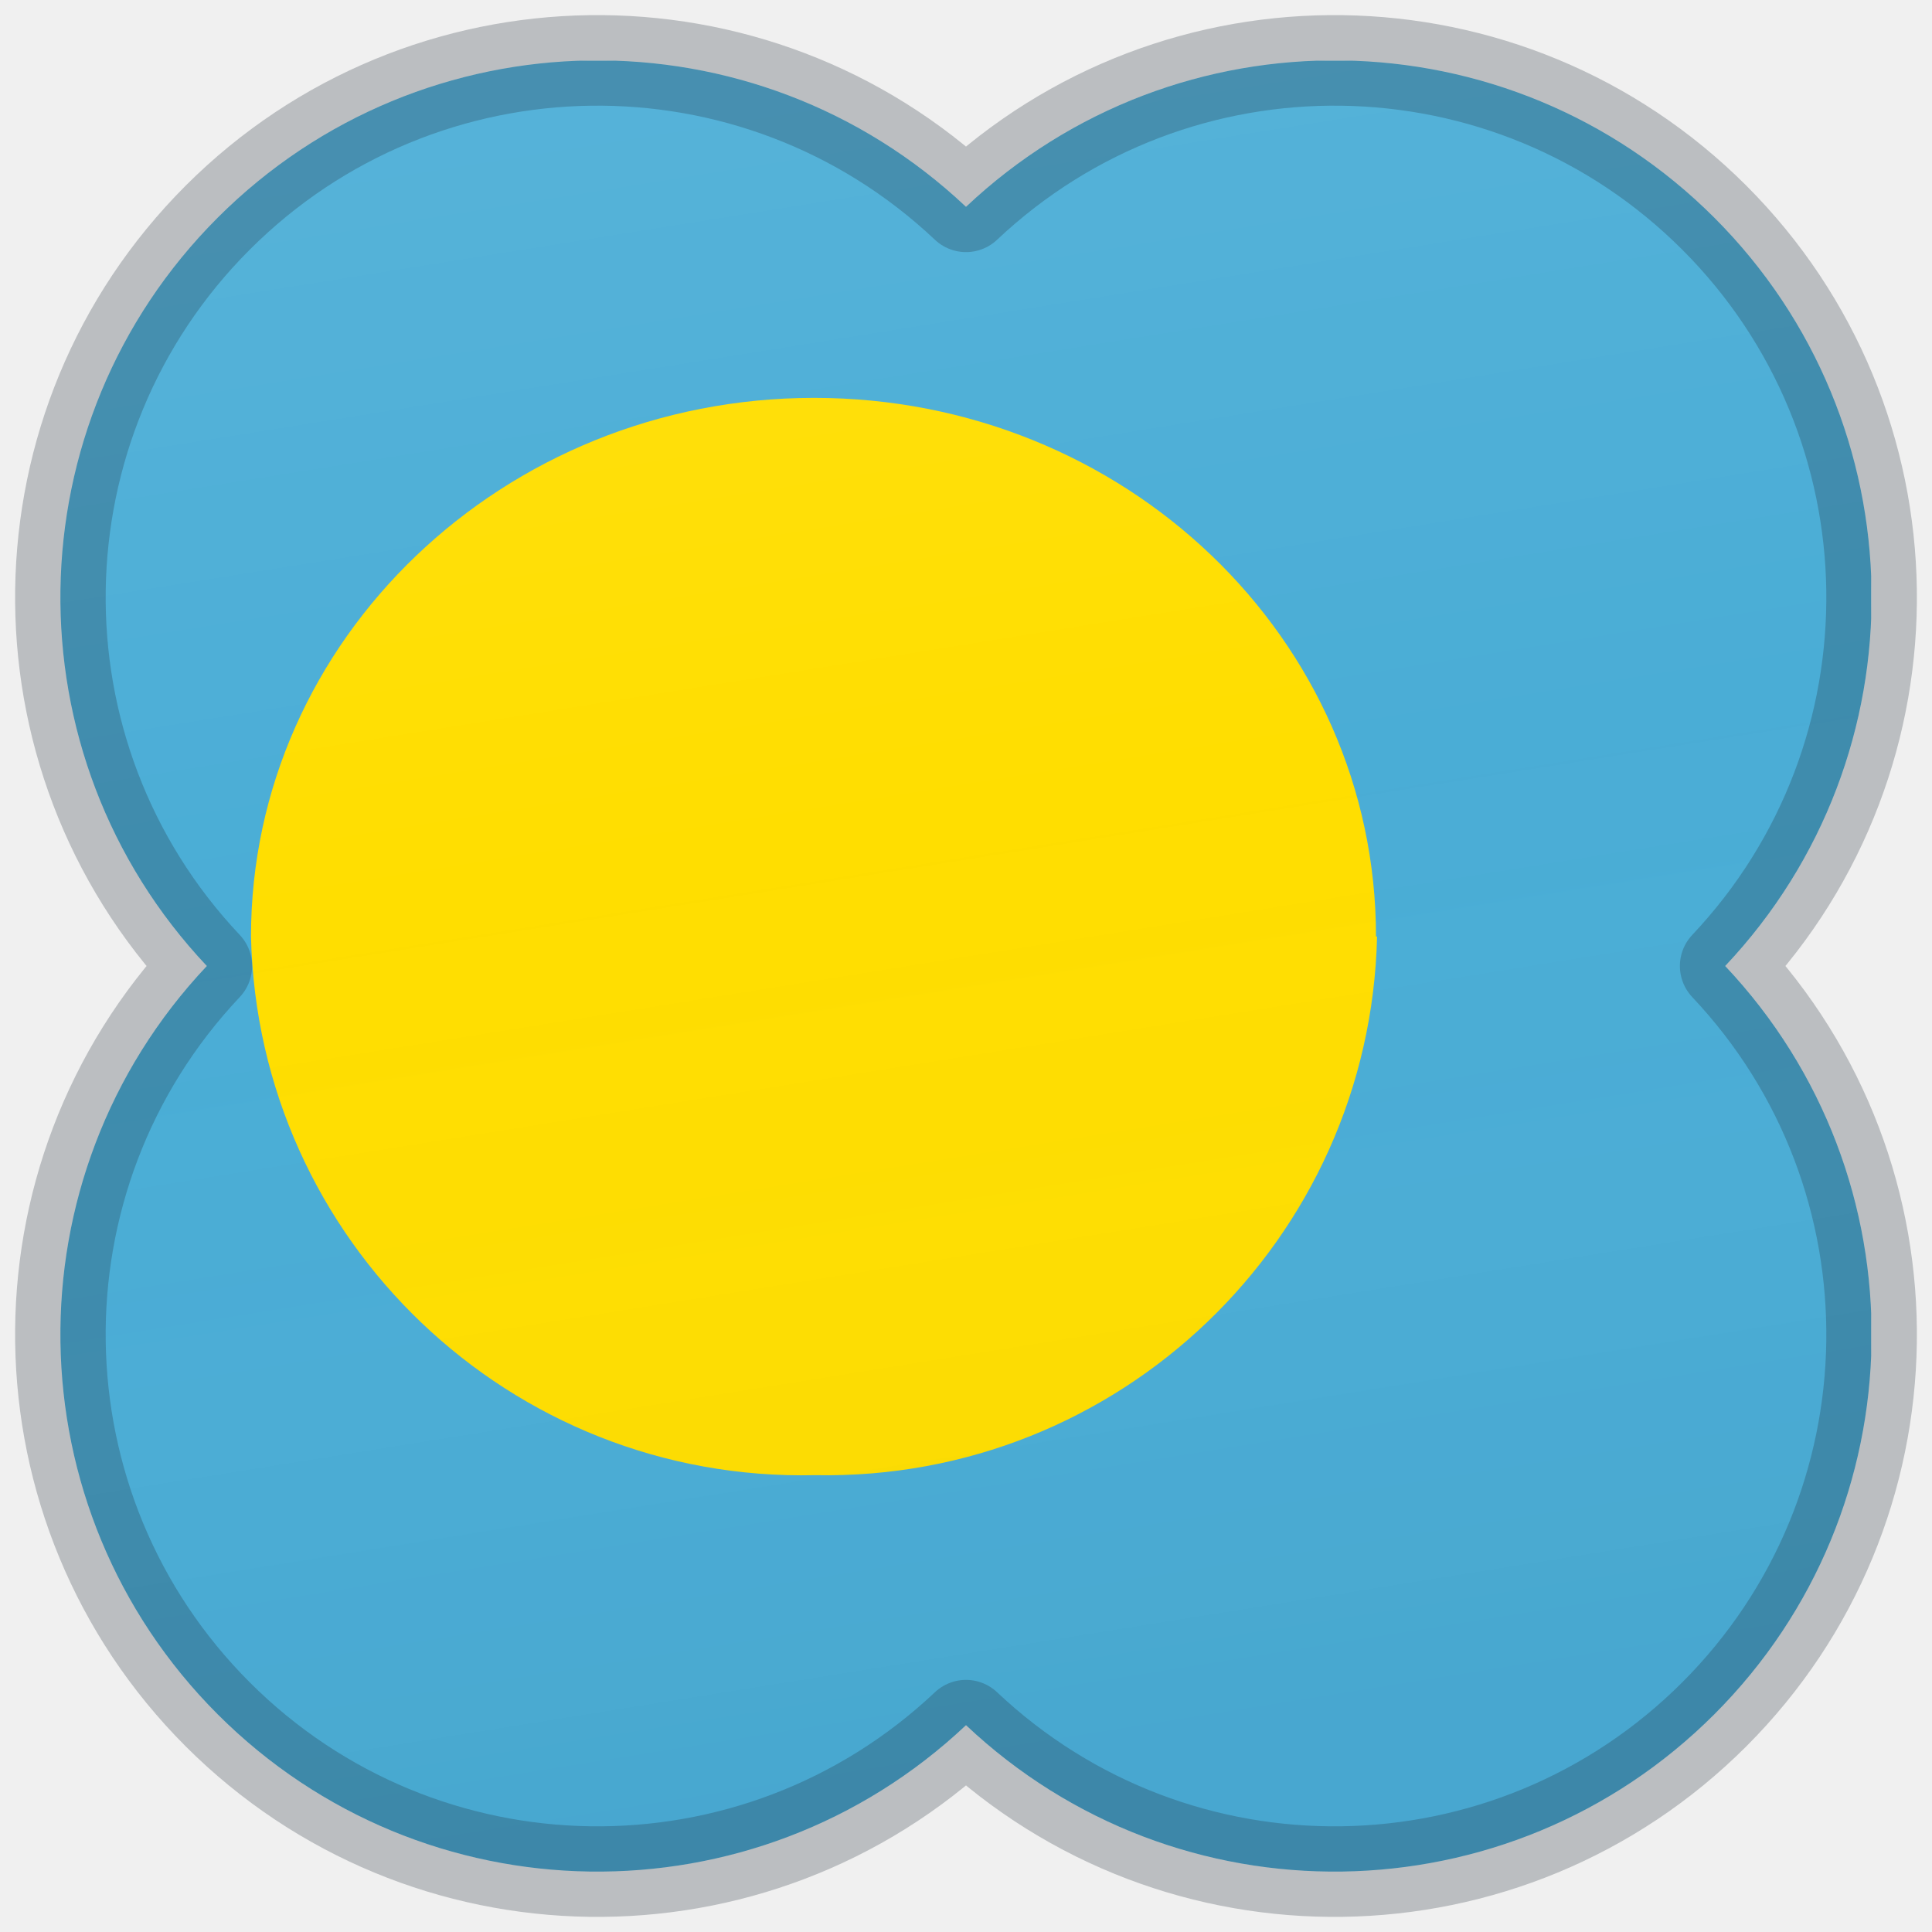
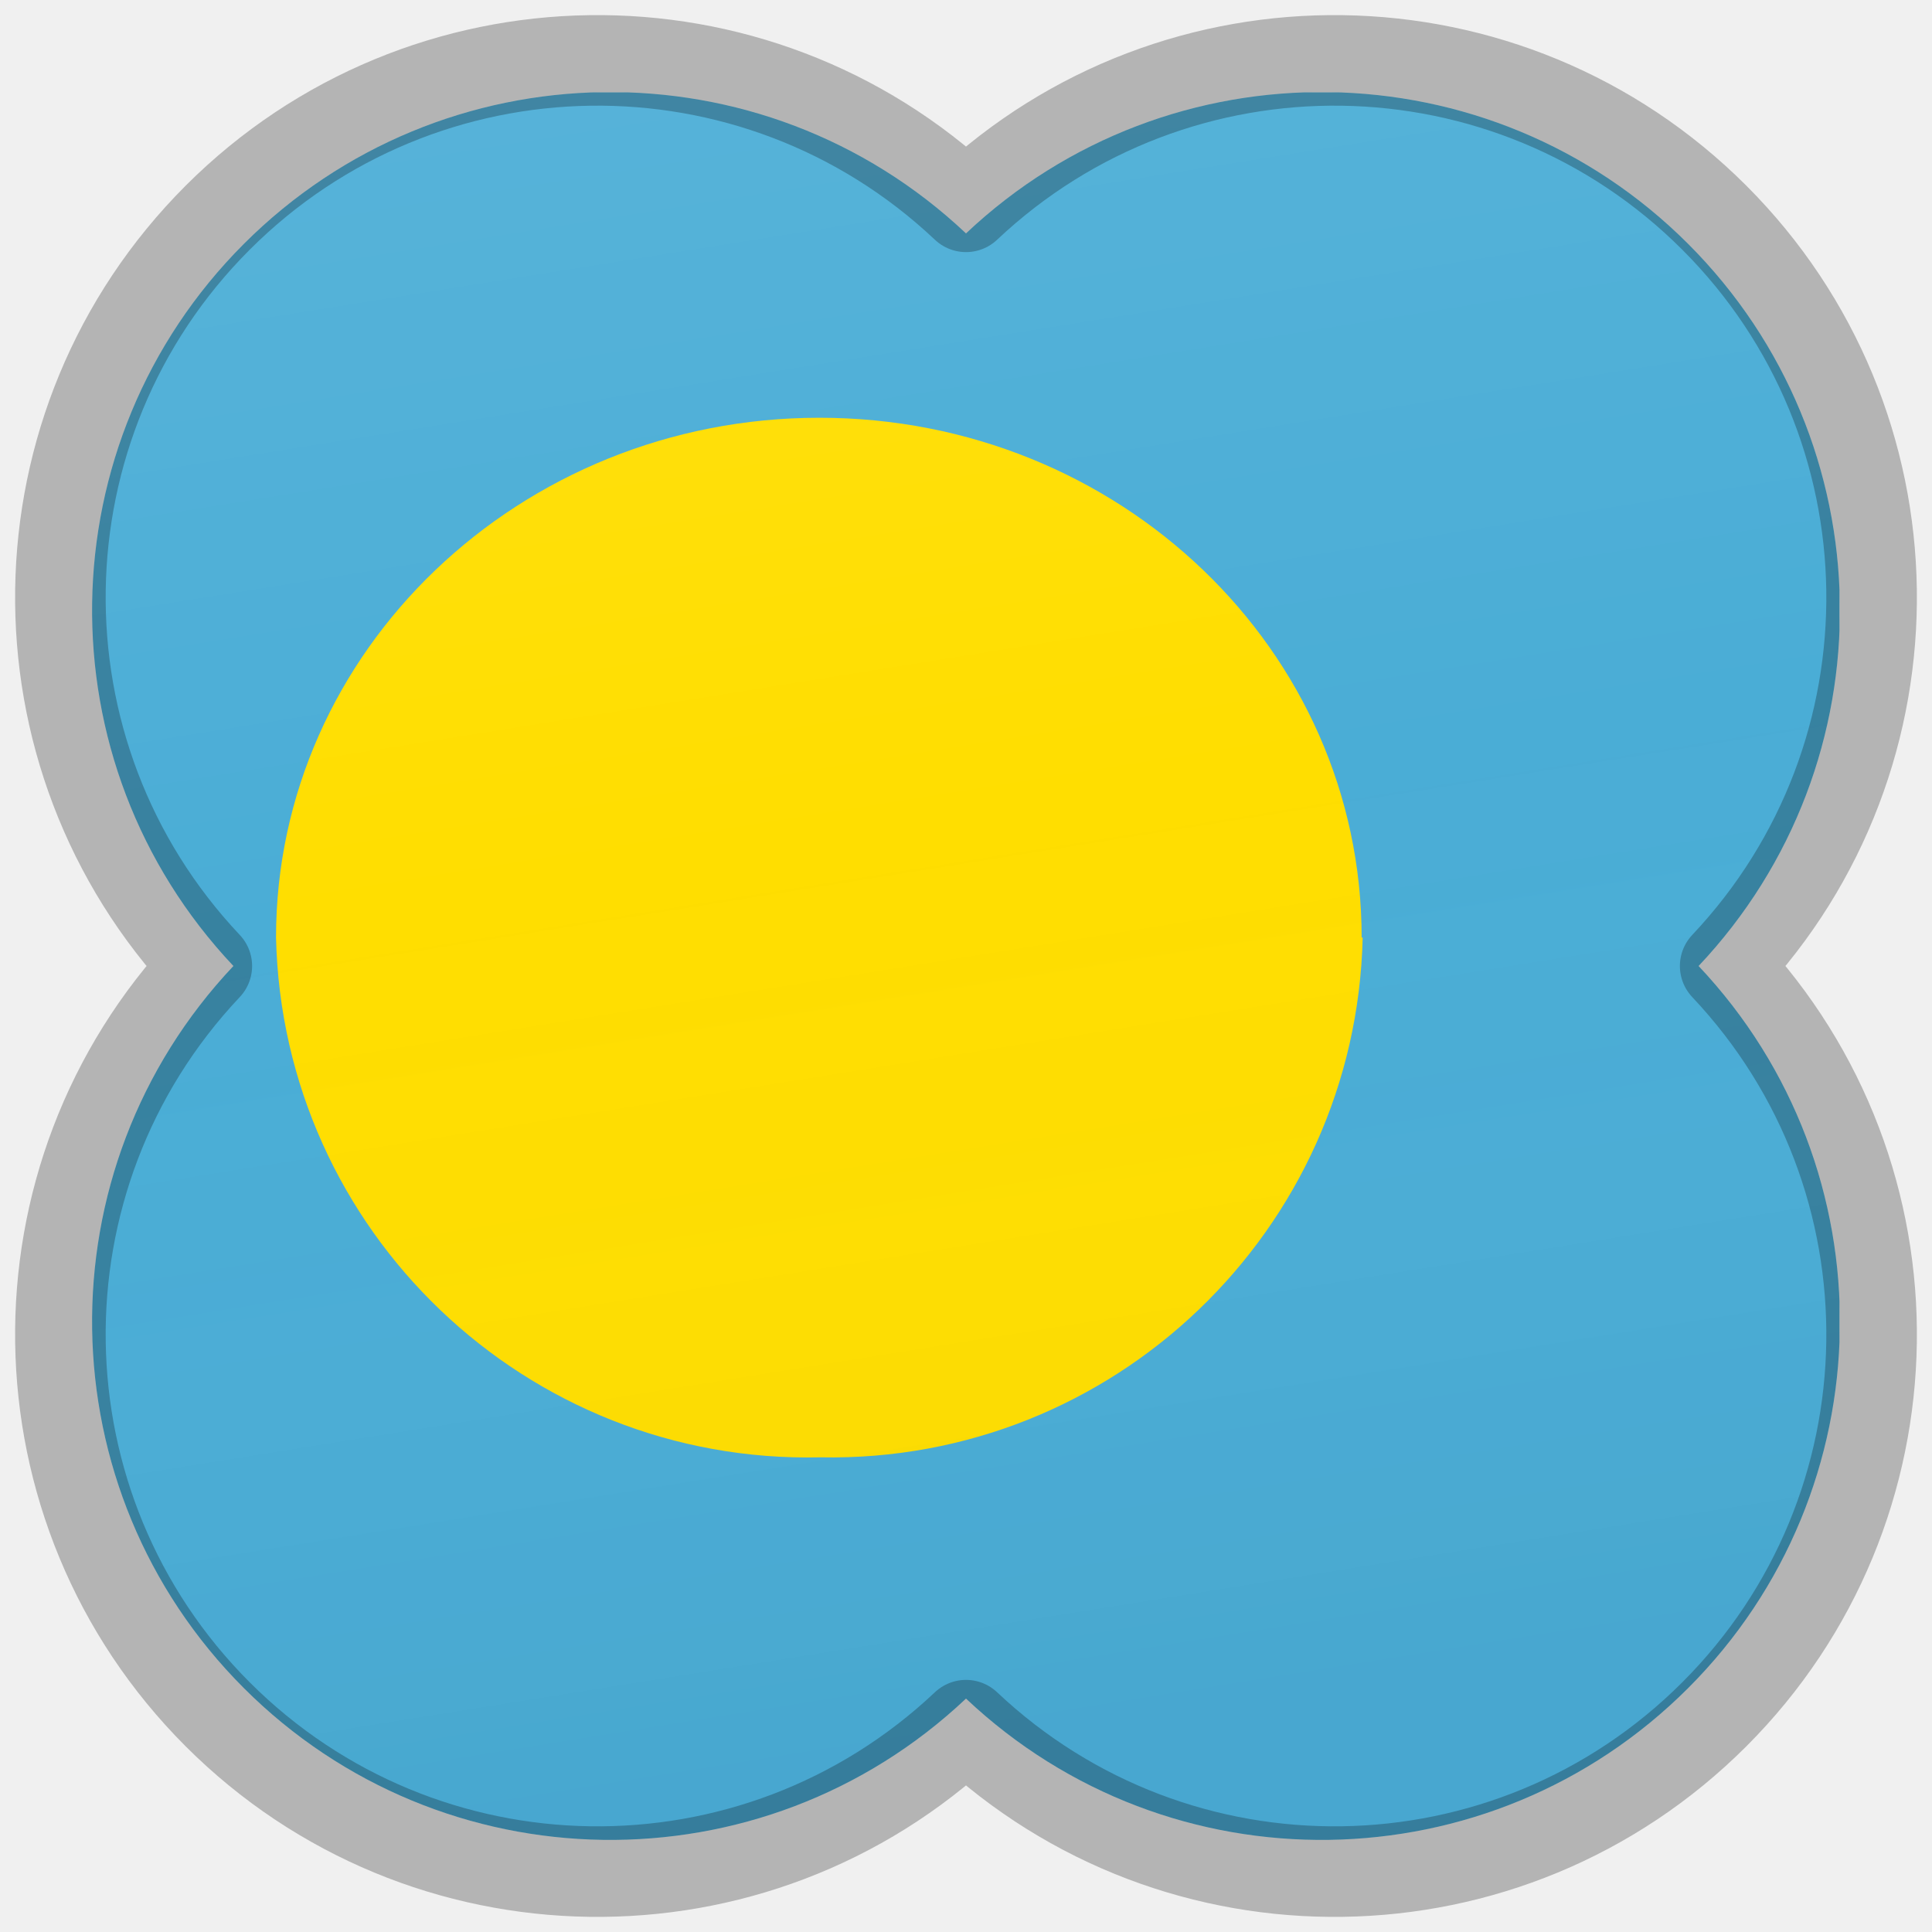
<svg xmlns="http://www.w3.org/2000/svg" viewBox="0 0 512 512" width="512" height="512" role="img" aria-labelledby="petal-soft-pw-title">
  <defs>
    <path id="petal-soft-pw-shape" d="M 256 54.811 A 142.322 142.322 0 0 1 457.189 256 A 142.322 142.322 0 0 1 256 457.189 A 142.322 142.322 0 0 1 54.811 256 A 142.322 142.322 0 0 1 256 54.811 Z" />
    <clipPath id="petal-soft-pw-clip" clipPathUnits="userSpaceOnUse">
      <path d="M 256 54.811 A 142.322 142.322 0 0 1 457.189 256 A 142.322 142.322 0 0 1 256 457.189 A 142.322 142.322 0 0 1 54.811 256 A 142.322 142.322 0 0 1 256 54.811 Z" />
    </clipPath>
    <linearGradient id="petal-soft-pw-shade" x1="0" y1="0" x2="0.16" y2="1">
      <stop offset="0%" stop-color="#ffffff" stop-opacity=".075" />
      <stop offset="48%" stop-color="#ffffff" stop-opacity="0" />
      <stop offset="100%" stop-color="#151a2b" stop-opacity=".038" />
    </linearGradient>
    <clipPath id="petal-soft-pw-source-pw-a">
      <path fill-opacity=".7" d="M61.7 4.2h170.8V175H61.7z" />
    </clipPath>
  </defs>
-   <g clip-path="url(#petal-soft-pw-clip)">
-     <path d="M 256 54.811 A 142.322 142.322 0 0 1 457.189 256 A 142.322 142.322 0 0 1 256 457.189 A 142.322 142.322 0 0 1 54.811 256 A 142.322 142.322 0 0 1 256 54.811 Z" fill="#fff" />
-     <g transform="translate(16, 16) scale(0.9375)">
-       <g fill-rule="evenodd" stroke-width="1pt" clip-path="url(#petal-soft-pw-source-pw-a)" transform="translate(-185 -12.5)scale(2.9973)">
-         <path fill="#4aadd6" d="M0 4.2h301.2V175H0z" />
-         <path fill="#ffde00" d="M185.9 86.8a52 52 0 0 1-53 50.8 52 52 0 0 1-53.2-50.8c0-28 23.8-50.8 53.1-50.8s53 22.7 53 50.8z" />
+   <g transform="translate(8.96, 8.96) scale(0.965)">
+     <g clip-path="url(#petal-soft-pw-clip)">
+       <path d="M 256 54.811 A 142.322 142.322 0 0 1 457.189 256 A 142.322 142.322 0 0 1 256 457.189 A 142.322 142.322 0 0 1 54.811 256 A 142.322 142.322 0 0 1 256 54.811 Z" fill="#fff" />
+       <g transform="translate(16, 16) scale(0.9375)">
+         <g fill-rule="evenodd" stroke-width="1pt" clip-path="url(#petal-soft-pw-source-pw-a)" transform="translate(-185 -12.5)scale(2.9973)">
+           <path fill="#4aadd6" d="M0 4.2h301.2V175H0z" />
+           <path fill="#ffde00" d="M185.9 86.8a52 52 0 0 1-53 50.8 52 52 0 0 1-53.2-50.8c0-28 23.8-50.8 53.1-50.8s53 22.7 53 50.8z" />
+         </g>
      </g>
+       <path d="M 256 54.811 A 142.322 142.322 0 0 1 457.189 256 A 142.322 142.322 0 0 1 256 457.189 A 142.322 142.322 0 0 1 54.811 256 A 142.322 142.322 0 0 1 256 54.811 Z" fill="url(#petal-soft-pw-shade)" />
    </g>
-     <path d="M 256 54.811 A 142.322 142.322 0 0 1 457.189 256 A 142.322 142.322 0 0 1 256 457.189 A 142.322 142.322 0 0 1 54.811 256 A 142.322 142.322 0 0 1 256 54.811 Z" fill="url(#petal-soft-pw-shade)" />
  </g>
-   <path d="M 256 54.811 A 142.322 142.322 0 0 1 457.189 256 A 142.322 142.322 0 0 1 256 457.189 A 142.322 142.322 0 0 1 54.811 256 A 142.322 142.322 0 0 1 256 54.811 Z" fill="none" stroke="#1f2937" stroke-width="24" stroke-opacity="0.25" stroke-linejoin="round" />
+   <path d="M 256 54.811 A 142.322 142.322 0 0 1 457.189 256 A 142.322 142.322 0 0 1 256 457.189 A 142.322 142.322 0 0 1 54.811 256 A 142.322 142.322 0 0 1 256 54.811 Z" fill="none" stroke="currentColor" stroke-width="24" stroke-opacity="0.25" stroke-linejoin="round" />
</svg>
